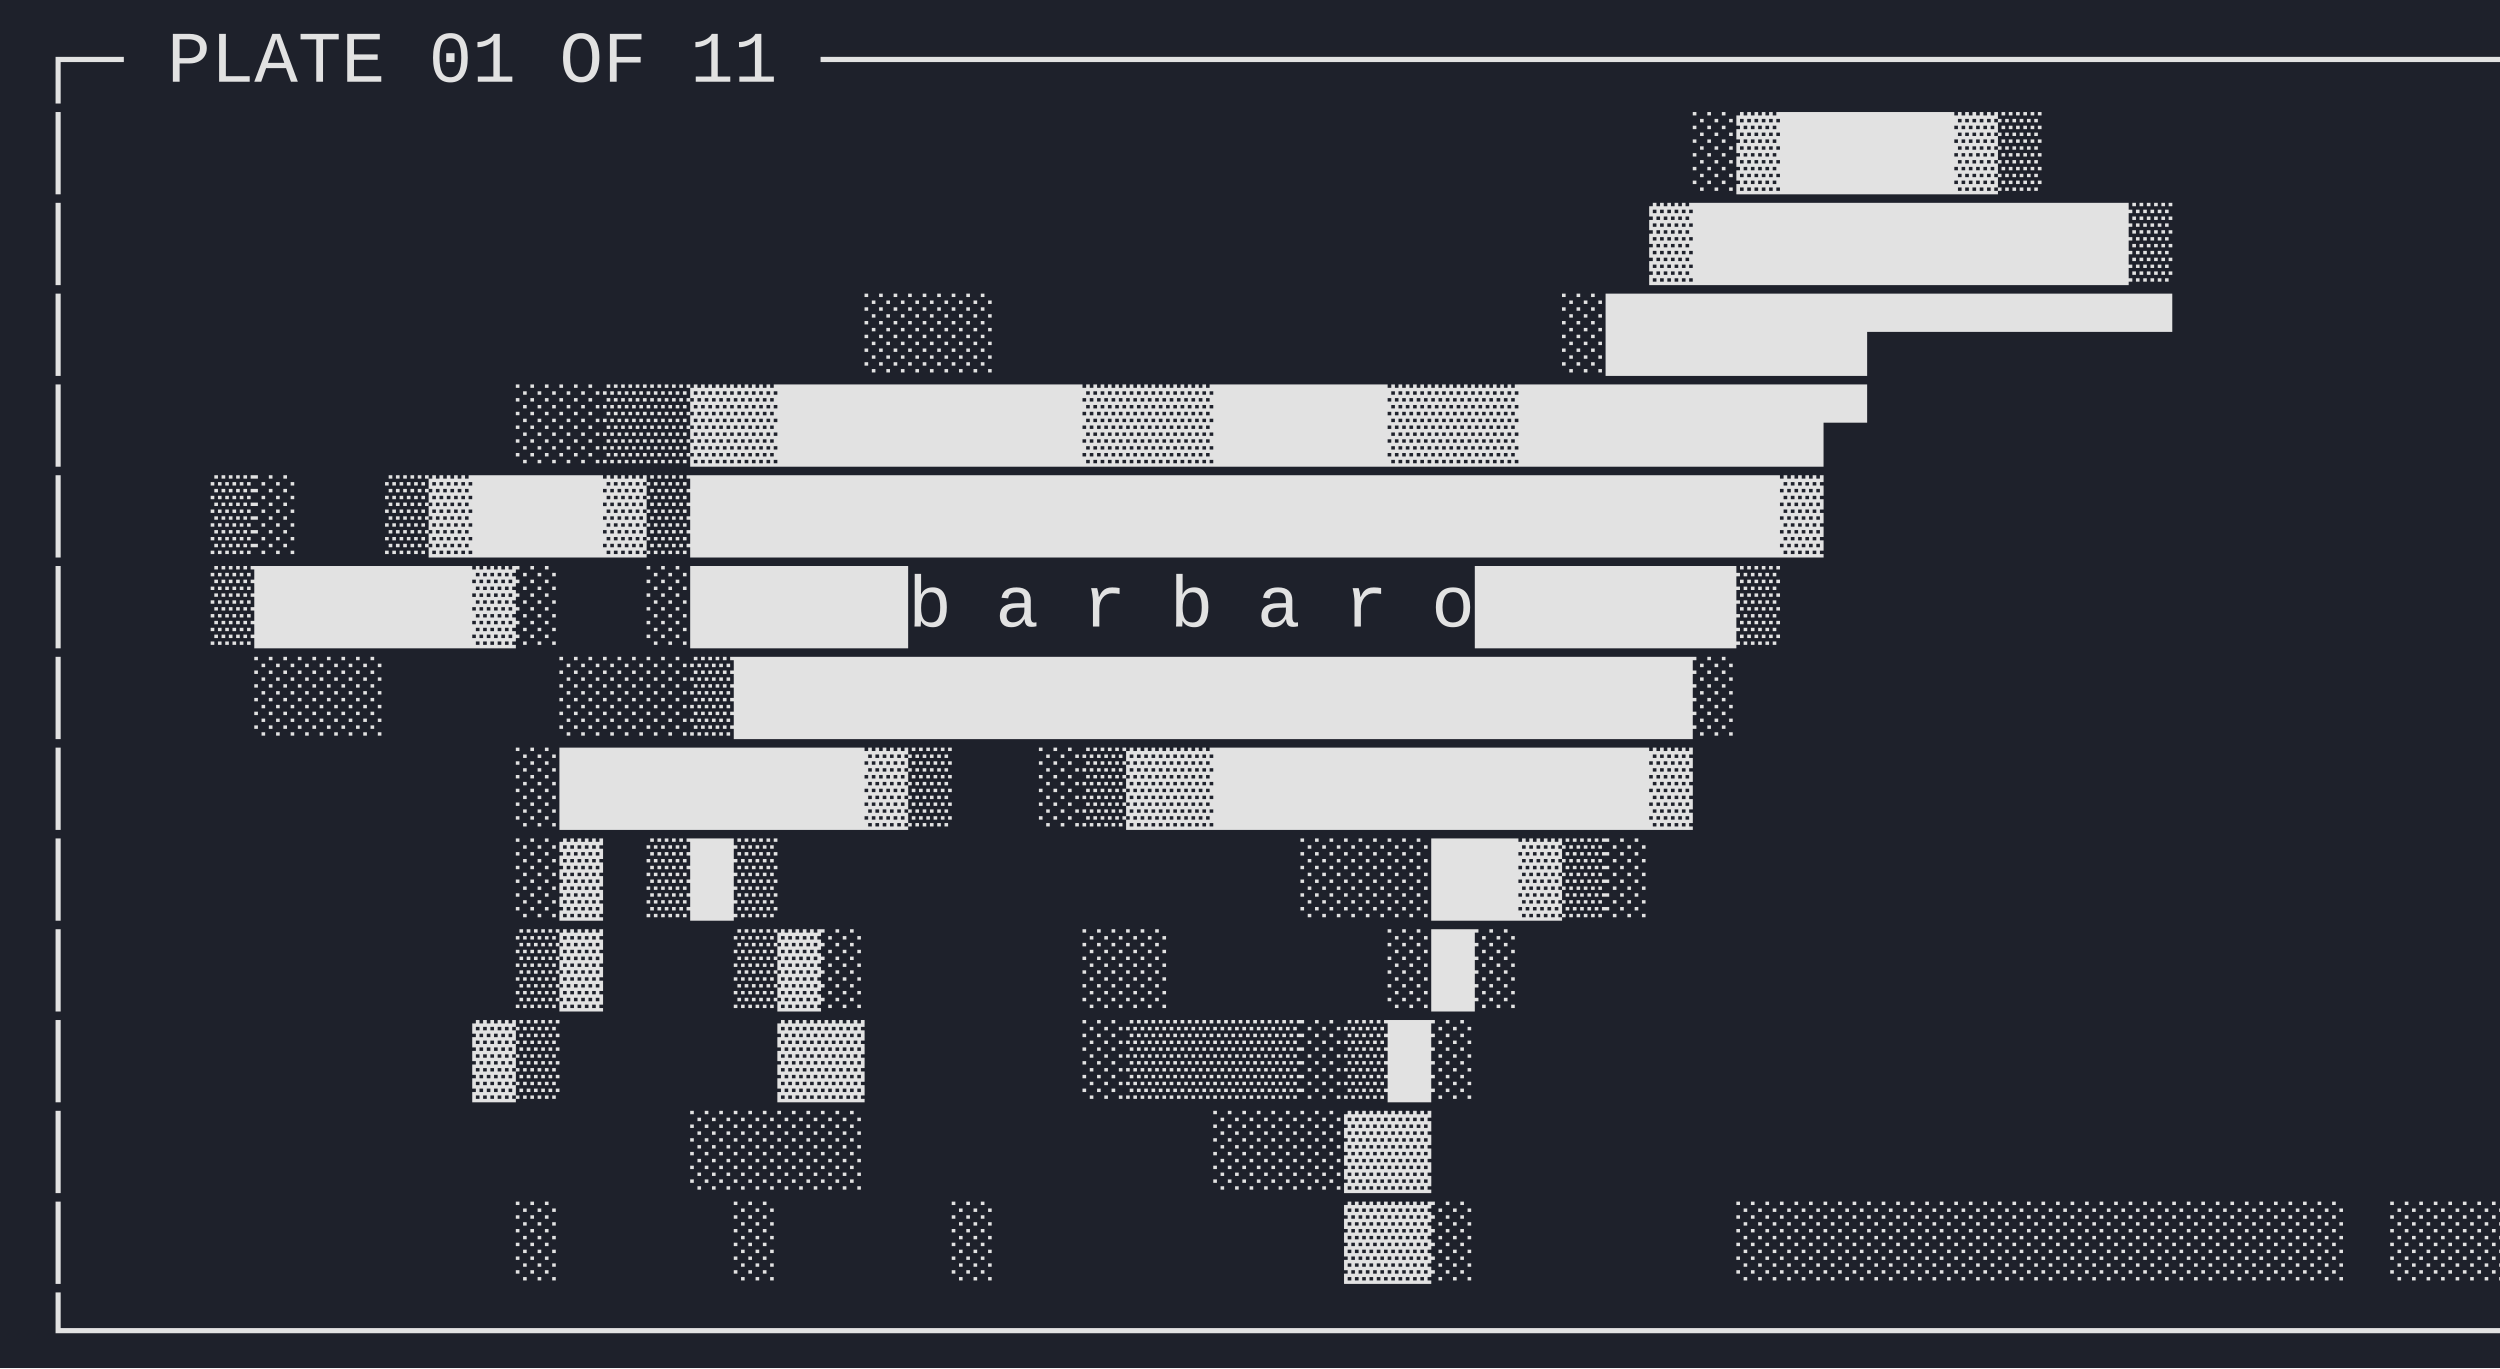
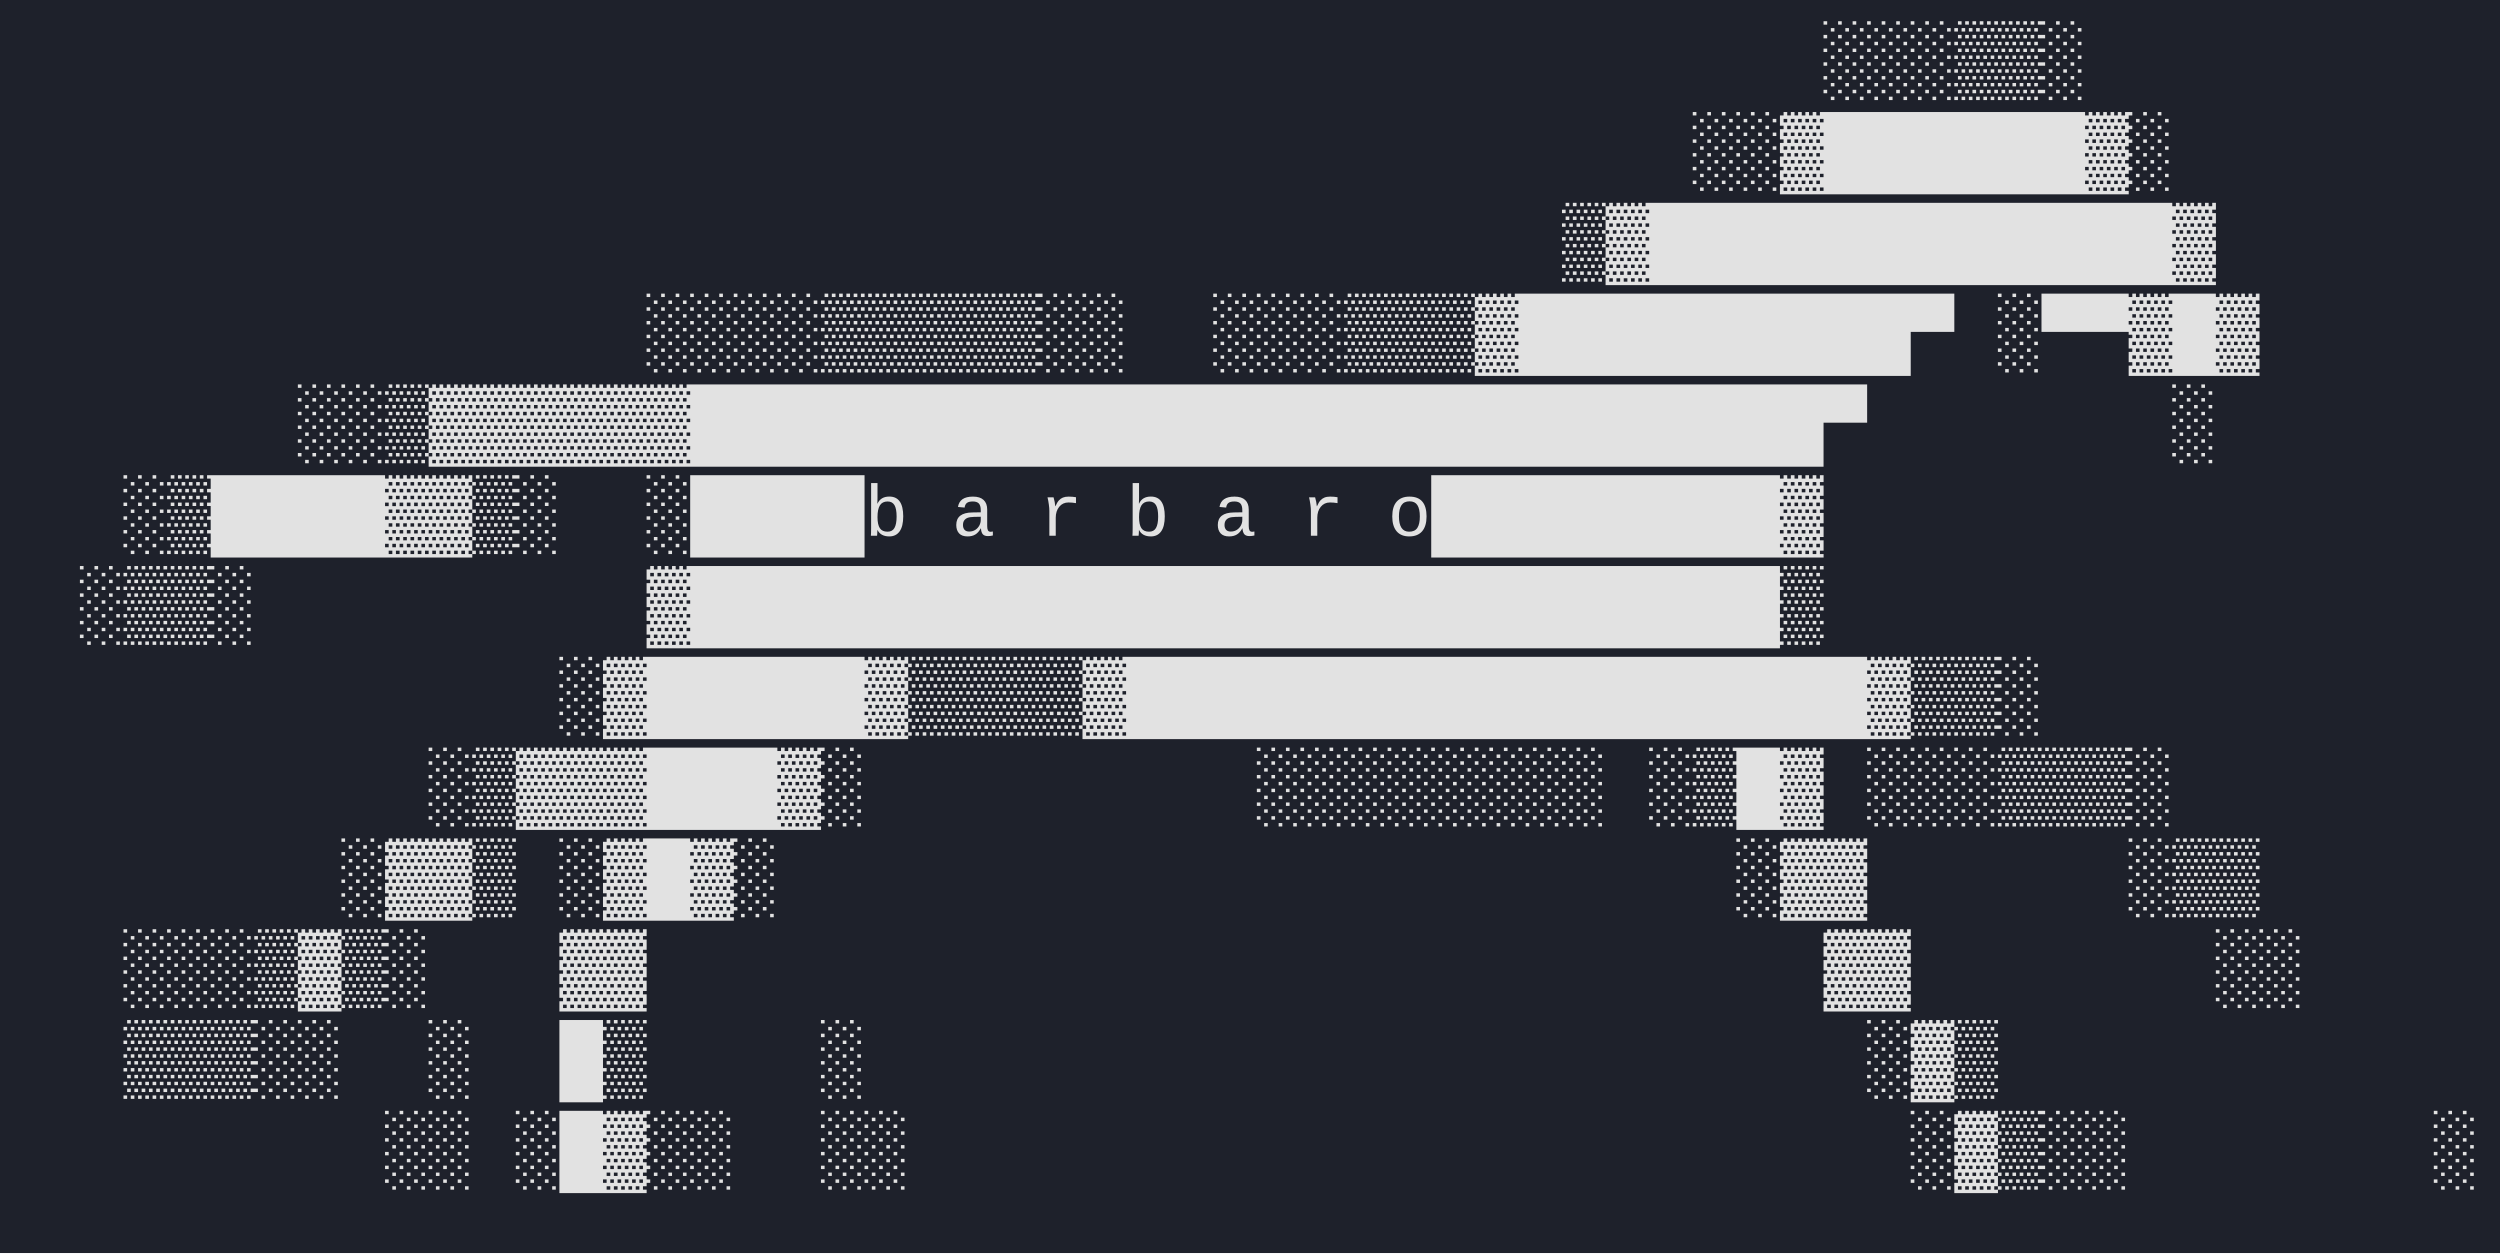
- <svg xmlns="http://www.w3.org/2000/svg" width="826" height="452" viewBox="0 0 826 452" role="img" aria-labelledby="title desc">
-   <style>
-     .motion {
-       animation: gallop 3300ms step-end 1 forwards;
-       color: #e2e2e2;
-       font-family: ui-monospace, SFMono-Regular, Menlo, Monaco, Consolas, 'Liberation Mono', monospace;
-       font-size: 24px;
-       font-variant-ligatures: none;
-       font-weight: 400;
-     }
-     @keyframes gallop {
-       0% { transform: translateY(-0px); }
-       3.03% { transform: translateY(-452px); }
-       6.061% { transform: translateY(-904px); }
-       9.091% { transform: translateY(-1356px); }
-       12.121% { transform: translateY(-1808px); }
-       15.152% { transform: translateY(-2260px); }
-       18.182% { transform: translateY(-2712px); }
-       21.212% { transform: translateY(-3164px); }
-       24.242% { transform: translateY(-3616px); }
-       27.273% { transform: translateY(-4068px); }
-       30.303% { transform: translateY(-4520px); }
-       33.333% { transform: translateY(-0px); }
-       36.364% { transform: translateY(-452px); }
-       39.394% { transform: translateY(-904px); }
-       42.424% { transform: translateY(-1356px); }
-       45.455% { transform: translateY(-1808px); }
-       48.485% { transform: translateY(-2260px); }
-       51.515% { transform: translateY(-2712px); }
-       54.545% { transform: translateY(-3164px); }
-       57.576% { transform: translateY(-3616px); }
-       60.606% { transform: translateY(-4068px); }
-       63.636% { transform: translateY(-4520px); }
-       66.667% { transform: translateY(-0px); }
-       69.697% { transform: translateY(-452px); }
-       72.727% { transform: translateY(-904px); }
-       75.758% { transform: translateY(-1356px); }
-       78.788% { transform: translateY(-1808px); }
-       81.818% { transform: translateY(-2260px); }
-       84.848% { transform: translateY(-2712px); }
-       87.879% { transform: translateY(-3164px); }
-       90.909% { transform: translateY(-3616px); }
-       93.939% { transform: translateY(-4068px); }
-       96.97% { transform: translateY(-4520px); }
-       100% { transform: translateY(-1356px); }
-     }
-     @media (prefers-reduced-motion: reduce) {
-       .motion {
-         animation: none;
-         transform: translateY(-1356px);
-       }
-     }
-   </style>
-   <rect width="826" height="452" fill="#1e212b" />
-   <defs>
-     <clipPath id="viewport">
-       <rect width="826" height="452" />
-     </clipPath>
-   </defs>
-   <g clip-path="url(#viewport)" fill="currentColor">
-     <g class="motion">
-       <g id="plate-01" data-frame="1" transform="translate(0 0)">
-         <text xml:space="preserve" aria-hidden="true">
-           <tspan x="12" y="27" textLength="812" lengthAdjust="spacing">┌─ PLATE 01 OF 11 ───────────────────────────────────────┐</tspan>
-           <tspan x="12" y="57" textLength="812" lengthAdjust="spacing">│                                     ░▓████▓▒           │</tspan>
-           <tspan x="12" y="87" textLength="812" lengthAdjust="spacing">│                                    ▓██████████▒        │</tspan>
-           <tspan x="12" y="117" textLength="812" lengthAdjust="spacing">│                  ░░░             ░██████▀▀▀▀▀▀▀        │</tspan>
-           <tspan x="12" y="147" textLength="812" lengthAdjust="spacing">│          ░░▒▒▓▓███████▓▓▓████▓▓▓███████▀               │</tspan>
-           <tspan x="12" y="177" textLength="812" lengthAdjust="spacing">│   ▒░  ▒▓███▓▒█████████████████████████▓                │</tspan>
-           <tspan x="12" y="207" textLength="812" lengthAdjust="spacing">│   ▒█████▓░  ░█████b a r b a r o██████▒                 │</tspan>
-           <tspan x="12" y="237" textLength="812" lengthAdjust="spacing">│    ░░░    ░░░▒██████████████████████░                  │</tspan>
-           <tspan x="12" y="267" textLength="812" lengthAdjust="spacing">│          ░███████▓▒  ░▒▓▓██████████▓                   │</tspan>
-           <tspan x="12" y="297" textLength="812" lengthAdjust="spacing">│          ░▓ ▒█▒            ░░░██▓▒░                    │</tspan>
-           <tspan x="12" y="327" textLength="812" lengthAdjust="spacing">│          ▒▓   ▒▓░     ░░     ░█░                       │</tspan>
-           <tspan x="12" y="357" textLength="812" lengthAdjust="spacing">│         ▓▒     ▓▓     ░▒▒▒▒░▒█░                        │</tspan>
-           <tspan x="12" y="387" textLength="812" lengthAdjust="spacing">│              ░░░░        ░░░▓▓                         │</tspan>
-           <tspan x="12" y="417" textLength="812" lengthAdjust="spacing">│          ░    ░    ░        ▓▓░      ░░░░░░░░░░░░░░ ░░░│</tspan>
-           <tspan x="12" y="447" textLength="812" lengthAdjust="spacing">└────────────────────────────────────────────────────────┘</tspan>
-         </text>
-       </g>
-       <g id="plate-02" data-frame="2" transform="translate(0 452)">
-         <text xml:space="preserve" aria-hidden="true">
-           <tspan x="12" y="27" textLength="812" lengthAdjust="spacing">┌─ PLATE 02 OF 11 ───────────────────────────────────────┐</tspan>
-           <tspan x="12" y="57" textLength="812" lengthAdjust="spacing">│                                     ▓██████▓░          │</tspan>
-           <tspan x="12" y="87" textLength="812" lengthAdjust="spacing">│                                    ▓██████████▒        │</tspan>
-           <tspan x="12" y="117" textLength="812" lengthAdjust="spacing">│                 ░░▒▒▒░░░░░       ░██████░░▀▀▀▀▀        │</tspan>
-           <tspan x="12" y="147" textLength="812" lengthAdjust="spacing">│            ░░░▒▓█████████████▓▓▓███████░               │</tspan>
-           <tspan x="12" y="177" textLength="812" lengthAdjust="spacing">│        ▒▓██▓▒▒████████████████████████▒                │</tspan>
-           <tspan x="12" y="207" textLength="812" lengthAdjust="spacing">│   ▓█▓▓███▓░  ░████b a r b a r o██████░                 │</tspan>
-           <tspan x="12" y="237" textLength="812" lengthAdjust="spacing">│    ▓██▒        ▒▓███████████████████▓                  │</tspan>
-           <tspan x="12" y="267" textLength="812" lengthAdjust="spacing">│                ░▓█▓██▒  ░▒▒▓▓██████▒                   │</tspan>
-           <tspan x="12" y="297" textLength="812" lengthAdjust="spacing">│               ▒██░ ▓█         ██▒▒▓▓░                  │</tspan>
-           <tspan x="12" y="327" textLength="812" lengthAdjust="spacing">│                 ░▒▒██▒░░     ▓█▒  ░▓█░                 │</tspan>
-           <tspan x="12" y="357" textLength="812" lengthAdjust="spacing">│                    █░ ▒▒▓▓░░▓▓ ░▒░░                 ░  │</tspan>
-           <tspan x="12" y="387" textLength="812" lengthAdjust="spacing">│                    ░  ▒▒▒▒▒░░             ░   ░░░░░░░░░│</tspan>
-           <tspan x="12" y="417" textLength="812" lengthAdjust="spacing">│                                           ░░  ░░░░░░░░░│</tspan>
-           <tspan x="12" y="447" textLength="812" lengthAdjust="spacing">└────────────────────────────────────────────────────────┘</tspan>
-         </text>
-       </g>
-       <g id="plate-03" data-frame="3" transform="translate(0 904)">
-         <text xml:space="preserve" aria-hidden="true">
-           <tspan x="12" y="27" textLength="812" lengthAdjust="spacing">┌─ PLATE 03 OF 11 ───────────────────────────────────────┐</tspan>
-           <tspan x="12" y="57" textLength="812" lengthAdjust="spacing">│                                     ░██████▒░          │</tspan>
-           <tspan x="12" y="87" textLength="812" lengthAdjust="spacing">│                                    ▒█████████▓▒        │</tspan>
-           <tspan x="12" y="117" textLength="812" lengthAdjust="spacing">│                  ░▒▒▒░░░░        ░▓█████▀░▀▀▀▀▀        │</tspan>
-           <tspan x="12" y="147" textLength="812" lengthAdjust="spacing">│               ░▒██████████▓▓▓▓▓▓███████▀               │</tspan>
-           <tspan x="12" y="177" textLength="812" lengthAdjust="spacing">│        ░▒▓▓██▒▓███████████████████████▓                │</tspan>
-           <tspan x="12" y="207" textLength="812" lengthAdjust="spacing">│   ░▓░▒██▓░▒▒▒ ▒███b a r b a r o███████                 │</tspan>
-           <tspan x="12" y="237" textLength="812" lengthAdjust="spacing">│    ▓█▓▒        ▒▓████████████████████▒                 │</tspan>
-           <tspan x="12" y="267" textLength="812" lengthAdjust="spacing">│                   ▒████▒░▒▓██████████▒                 │</tspan>
-           <tspan x="12" y="297" textLength="812" lengthAdjust="spacing">│                  ░██░▒█░      ▒██░░░░▒▓▓               │</tspan>
-           <tspan x="12" y="327" textLength="812" lengthAdjust="spacing">│                  ░░░▒▒██▓▒░    █░    ░▒░               │</tspan>
-           <tspan x="12" y="357" textLength="812" lengthAdjust="spacing">│                        ░░▒▒▓▓▒▓▓  ▒▒▒░                 │</tspan>
-           <tspan x="12" y="387" textLength="812" lengthAdjust="spacing">│░░                           ░░░                        │</tspan>
-           <tspan x="12" y="417" textLength="812" lengthAdjust="spacing">│░░                                                   ░░░│</tspan>
-           <tspan x="12" y="447" textLength="812" lengthAdjust="spacing">└────────────────────────────────────────────────────────┘</tspan>
-         </text>
-       </g>
-       <g id="plate-04" data-frame="4" transform="translate(0 1356)">
-         <text xml:space="preserve" aria-hidden="true">
-           <tspan x="12" y="27" textLength="812" lengthAdjust="spacing">┌─ PLATE 04 OF 11 ───────────────────────────────────────┐</tspan>
-           <tspan x="12" y="57" textLength="812" lengthAdjust="spacing">│                                      ░▓█████▓░         │</tspan>
-           <tspan x="12" y="87" textLength="812" lengthAdjust="spacing">│                                    ░▓█████████▓░       │</tspan>
-           <tspan x="12" y="117" textLength="812" lengthAdjust="spacing">│                   ░▒▒▒▒░░        ░▓██████▀▀▀▀▀▓█▀      │</tspan>
-           <tspan x="12" y="147" textLength="812" lengthAdjust="spacing">│               ░░▓█████████▓▓▓▒▒▒▓███████▀              │</tspan>
-           <tspan x="12" y="177" textLength="812" lengthAdjust="spacing">│       ░▓██████▒████████████████████████▓               │</tspan>
-           <tspan x="12" y="207" textLength="812" lengthAdjust="spacing">│     ░▓██▓▒░░░░ ▓██b a r b a r o████████░               │</tspan>
-           <tspan x="12" y="237" textLength="812" lengthAdjust="spacing">│   ░▓█▓░         ▒█████████████████████▓░░░             │</tspan>
-           <tspan x="12" y="267" textLength="812" lengthAdjust="spacing">│                   ░▒████▓▓▓███████████▓▓▒▒▓░           │</tspan>
-           <tspan x="12" y="297" textLength="812" lengthAdjust="spacing">│                      ███▓       ░░░▒▓▓▒   ░▒           │</tspan>
-           <tspan x="12" y="327" textLength="812" lengthAdjust="spacing">│                      ▒█▓▒▒▒▒▒▒░  ▒▒░░▒▒   ░▓           │</tspan>
-           <tspan x="12" y="357" textLength="812" lengthAdjust="spacing">│                       ▒█▒    ░▒▒  ░░      ░░           │</tspan>
-           <tspan x="12" y="387" textLength="812" lengthAdjust="spacing">│                ░░   ░  ░▓▓▒░                           │</tspan>
-           <tspan x="12" y="417" textLength="812" lengthAdjust="spacing">│                 ░░       ░▓▓▓░                         │</tspan>
-           <tspan x="12" y="447" textLength="812" lengthAdjust="spacing">└────────────────────────────────────────────────────────┘</tspan>
-         </text>
-       </g>
-       <g id="plate-05" data-frame="5" transform="translate(0 1808)">
-         <text xml:space="preserve" aria-hidden="true">
-           <tspan x="12" y="27" textLength="812" lengthAdjust="spacing">┌─ PLATE 05 OF 11 ───────────────────────────────────────┐</tspan>
-           <tspan x="12" y="57" textLength="812" lengthAdjust="spacing">│                                       ▒▓███▓▒          │</tspan>
-           <tspan x="12" y="87" textLength="812" lengthAdjust="spacing">│                                    ░▓█████████░        │</tspan>
-           <tspan x="12" y="117" textLength="812" lengthAdjust="spacing">│                   ░░░░           ░▓██████▓▀▓████░      │</tspan>
-           <tspan x="12" y="147" textLength="812" lengthAdjust="spacing">│              ░░░▓█████████▓▓▒▒░▒▓███████▀     ░▀       │</tspan>
-           <tspan x="12" y="177" textLength="812" lengthAdjust="spacing">│      ░▓█████▓▒▓████████████████████████▀               │</tspan>
-           <tspan x="12" y="207" textLength="812" lengthAdjust="spacing">│     ▓██▓▒░░░  ▓███b a r b a r o███████▓                │</tspan>
-           <tspan x="12" y="237" textLength="812" lengthAdjust="spacing">│    ▒█▓░       ░███████████████████████▓░░░             │</tspan>
-           <tspan x="12" y="267" textLength="812" lengthAdjust="spacing">│   ░░           ░████████▓█████████████████▓░           │</tspan>
-           <tspan x="12" y="297" textLength="812" lengthAdjust="spacing">│                 ░██▒  ▓█░      ░░░     ▒▓░░▒▒░         │</tspan>
-           <tspan x="12" y="327" textLength="812" lengthAdjust="spacing">│                ░██▒    ▓█▒░         ░▒▒▓     ░▓░       │</tspan>
-           <tspan x="12" y="357" textLength="812" lengthAdjust="spacing">│                ▓█░       ░▒▒▒▒░░    ░░         ▒       │</tspan>
-           <tspan x="12" y="387" textLength="812" lengthAdjust="spacing">│                 ▓▒          ░░░▒░                      │</tspan>
-           <tspan x="12" y="417" textLength="812" lengthAdjust="spacing">│                  ▓▒░░                                  │</tspan>
-           <tspan x="12" y="447" textLength="812" lengthAdjust="spacing">└────────────────────────────────────────────────────────┘</tspan>
-         </text>
-       </g>
-       <g id="plate-06" data-frame="6" transform="translate(0 2260)">
-         <text xml:space="preserve" aria-hidden="true">
-           <tspan x="12" y="27" textLength="812" lengthAdjust="spacing">┌─ PLATE 06 OF 11 ───────────────────────────────────────┐</tspan>
-           <tspan x="12" y="57" textLength="812" lengthAdjust="spacing">│                                        ░▒▓██▓░         │</tspan>
-           <tspan x="12" y="87" textLength="812" lengthAdjust="spacing">│                                     ░▓████████▓░    ░  │</tspan>
-           <tspan x="12" y="117" textLength="812" lengthAdjust="spacing">│                                   ▒█████████████▒      │</tspan>
-           <tspan x="12" y="147" textLength="812" lengthAdjust="spacing">│                ░░▒▓█▓▓▓▒▒▓▒▒▒▒▒▒▓████████▀  ░▀▀██░     │</tspan>
-           <tspan x="12" y="177" textLength="812" lengthAdjust="spacing">│      ▒▓████▓▓▓██████████████████████████░              │</tspan>
-           <tspan x="12" y="207" textLength="812" lengthAdjust="spacing">│   ░▓██▓▒░░   ▒████b a r b a r o████████░               │</tspan>
-           <tspan x="12" y="237" textLength="812" lengthAdjust="spacing">│   ██▒        ▒█████████████████████████▒░░░            │</tspan>
-           <tspan x="12" y="267" textLength="812" lengthAdjust="spacing">│  ░▓          ▒███████▒▒▓█████████████████▓▒█░          │</tspan>
-           <tspan x="12" y="297" textLength="812" lengthAdjust="spacing">│             ▒██▓░ ▒██      ░░░░░░░    ░▒▓▓▒█           │</tspan>
-           <tspan x="12" y="327" textLength="812" lengthAdjust="spacing">│           ▓██▒     ██                     ▓█▓░         │</tspan>
-           <tspan x="12" y="357" textLength="812" lengthAdjust="spacing">│          ▒█░       ▒█░                    ▒░ ░▒▓▒▒░    │</tspan>
-           <tspan x="12" y="387" textLength="812" lengthAdjust="spacing">│ ░       ▒█          ▒█░                         ░░░    │</tspan>
-           <tspan x="12" y="417" textLength="812" lengthAdjust="spacing">│         ▓█░          ░█▒░░                            ░│</tspan>
-           <tspan x="12" y="447" textLength="812" lengthAdjust="spacing">└────────────────────────────────────────────────────────┘</tspan>
-         </text>
-       </g>
-       <g id="plate-07" data-frame="7" transform="translate(0 2712)">
-         <text xml:space="preserve" aria-hidden="true">
-           <tspan x="12" y="27" textLength="812" lengthAdjust="spacing">┌─ PLATE 07 OF 11 ───────────────────────────────────────┐</tspan>
-           <tspan x="12" y="57" textLength="812" lengthAdjust="spacing">│                                         ░░░▒▒░         │</tspan>
-           <tspan x="12" y="87" textLength="812" lengthAdjust="spacing">│                                      ░░▓██████▓░       │</tspan>
-           <tspan x="12" y="117" textLength="812" lengthAdjust="spacing">│                                   ▒▓████████████▓      │</tspan>
-           <tspan x="12" y="147" textLength="812" lengthAdjust="spacing">│              ░░░░▒▒▒▒▒░░  ░░░▒▒▒▓█████████▀ ░▀▀▓█▓     │</tspan>
-           <tspan x="12" y="177" textLength="812" lengthAdjust="spacing">│      ░░▒▓▓▓▓▓▓██████████████████████████▀       ░      │</tspan>
-           <tspan x="12" y="207" textLength="812" lengthAdjust="spacing">│  ░▒████▓▓▒░  ░████b a r b a r o████████▓               │</tspan>
-           <tspan x="12" y="237" textLength="812" lengthAdjust="spacing">│ ░▒▒░         ▓█████████████████████████▒               │</tspan>
-           <tspan x="12" y="267" textLength="812" lengthAdjust="spacing">│            ░▓█████▓▒▒▒▒▓█████████████████▓▒▒░          │</tspan>
-           <tspan x="12" y="297" textLength="812" lengthAdjust="spacing">│         ░▒▓▓▓███▓░         ░░░░░░░░ ░▒█▓ ░░░▒▒▒░       │</tspan>
-           <tspan x="12" y="327" textLength="812" lengthAdjust="spacing">│       ░▓▓▒ ░▓█▓░                      ░▓▓      ░▒▒     │</tspan>
-           <tspan x="12" y="357" textLength="812" lengthAdjust="spacing">│  ░░░▒▓▒░   ▓▓                           ▓▓       ░░    │</tspan>
-           <tspan x="12" y="387" textLength="812" lengthAdjust="spacing">│  ▒▒▒░░  ░  █▒    ░                       ░▓▒           │</tspan>
-           <tspan x="12" y="417" textLength="812" lengthAdjust="spacing">│        ░░ ░█▓░░  ░░                       ░▓▒░░       ░│</tspan>
-           <tspan x="12" y="447" textLength="812" lengthAdjust="spacing">└────────────────────────────────────────────────────────┘</tspan>
-         </text>
-       </g>
-       <g id="plate-08" data-frame="8" transform="translate(0 3164)">
-         <text xml:space="preserve" aria-hidden="true">
-           <tspan x="12" y="27" textLength="812" lengthAdjust="spacing">┌─ PLATE 08 OF 11 ───────────────────────────────────────┐</tspan>
-           <tspan x="12" y="57" textLength="812" lengthAdjust="spacing">│                                         ░░ ░▒░         │</tspan>
-           <tspan x="12" y="87" textLength="812" lengthAdjust="spacing">│                                       ░▒██▓▓██▓░       │</tspan>
-           <tspan x="12" y="117" textLength="812" lengthAdjust="spacing">│                                   ░▓████████████▒      │</tspan>
-           <tspan x="12" y="147" textLength="812" lengthAdjust="spacing">│             ░░░▒▒▒▒▒▒▒░░░░░░░▒▒▒▓█████████▀▀░▀▀▓██░    │</tspan>
-           <tspan x="12" y="177" textLength="812" lengthAdjust="spacing">│  ░░░░░░▒▒▓▓█▓▒▓██████████████████████████▀       ▀     │</tspan>
-           <tspan x="12" y="207" textLength="812" lengthAdjust="spacing">│ ░▓███████▓▒░ ░████b a r b a r o█████████░              │</tspan>
-           <tspan x="12" y="237" textLength="812" lengthAdjust="spacing">│      ░       ▓██████████████████████████░              │</tspan>
-           <tspan x="12" y="267" textLength="812" lengthAdjust="spacing">│          ░░▒▓████▓░░░░▒▓█████████████████▒░            │</tspan>
-           <tspan x="12" y="297" textLength="812" lengthAdjust="spacing">│       ░▒▓▓▓███▒           ░░░░░░▒▒░▒█▓ ░░▒▓▓▒░         │</tspan>
-           <tspan x="12" y="327" textLength="812" lengthAdjust="spacing">│  ▒▒▒▓▒▒░ ░█▓░                       █▒      ░░░░░░     │</tspan>
-           <tspan x="12" y="357" textLength="812" lengthAdjust="spacing">│  ░░░    ▒▓░                         █▒          ░░ ░   │</tspan>
-           <tspan x="12" y="387" textLength="812" lengthAdjust="spacing">│      ░▒▓▒                           ▒▓                 │</tspan>
-           <tspan x="12" y="417" textLength="812" lengthAdjust="spacing">│     ░▓▒                              ▓░                │</tspan>
-           <tspan x="12" y="447" textLength="812" lengthAdjust="spacing">└────────────────────────────────────────────────────────┘</tspan>
-         </text>
-       </g>
-       <g id="plate-09" data-frame="9" transform="translate(0 3616)">
-         <text xml:space="preserve" aria-hidden="true">
-           <tspan x="12" y="27" textLength="812" lengthAdjust="spacing">┌─ PLATE 09 OF 11 ───────────────────────────────────────┐</tspan>
-           <tspan x="12" y="57" textLength="812" lengthAdjust="spacing">│                                         ▒▓▓█▓▓░        │</tspan>
-           <tspan x="12" y="87" textLength="812" lengthAdjust="spacing">│                                    ░░░▒▓███████▒       │</tspan>
-           <tspan x="12" y="117" textLength="812" lengthAdjust="spacing">│                                   ▒▓█████████████▒     │</tspan>
-           <tspan x="12" y="147" textLength="812" lengthAdjust="spacing">│            ▒▒▒▓▓▓▓▓▓▓▓▒▒▒░▒▒▒▒▒▒▓█████████▓▀░▀▀▀▓█▀    │</tspan>
-           <tspan x="12" y="177" textLength="812" lengthAdjust="spacing">│  ▒▓▒▓▓▒▒▓██▓▒▒███████████████████████████▀             │</tspan>
-           <tspan x="12" y="207" textLength="812" lengthAdjust="spacing">│    ▒▓██▓▓▒   ▒████b a r b a r o█████████░              │</tspan>
-           <tspan x="12" y="237" textLength="812" lengthAdjust="spacing">│              ▓█████████████████████████▒               │</tspan>
-           <tspan x="12" y="267" textLength="812" lengthAdjust="spacing">│         ░▓███████▓▒   ░▒▓██████████████▓               │</tspan>
-           <tspan x="12" y="297" textLength="812" lengthAdjust="spacing">│        ▓██▓▓▒░             ░░░░▒██▓░░░▒██▒             │</tspan>
-           <tspan x="12" y="327" textLength="812" lengthAdjust="spacing">│   ░▓▓▓█▓░░                     ▓▓░      ░▓▓▒           │</tspan>
-           <tspan x="12" y="357" textLength="812" lengthAdjust="spacing">│   ░░▒░                        █▓          ░▓▓░         │</tspan>
-           <tspan x="12" y="387" textLength="812" lengthAdjust="spacing">│                             ░▓░             ░▒▓▒░░     │</tspan>
-           <tspan x="12" y="417" textLength="812" lengthAdjust="spacing">│                             ▓▓            ▒    ░▓▒     │</tspan>
-           <tspan x="12" y="447" textLength="812" lengthAdjust="spacing">└────────────────────────────────────────────────────────┘</tspan>
-         </text>
-       </g>
-       <g id="plate-10" data-frame="10" transform="translate(0 4068)">
-         <text xml:space="preserve" aria-hidden="true">
-           <tspan x="12" y="27" textLength="812" lengthAdjust="spacing">┌─ PLATE 10 OF 11 ───────────────────────────────────────┐</tspan>
-           <tspan x="12" y="57" textLength="812" lengthAdjust="spacing">│                                       ▒▒▓███▒          │</tspan>
-           <tspan x="12" y="87" textLength="812" lengthAdjust="spacing">│                                    ░░▓████████▒        │</tspan>
-           <tspan x="12" y="117" textLength="812" lengthAdjust="spacing">│                 ░░░░░            ░▓███████▀▓████░      │</tspan>
-           <tspan x="12" y="147" textLength="812" lengthAdjust="spacing">│   ░░     ░▒▓▓▓██████████▓▓▓▓▓▒▒▒▓███████▀     ░░       │</tspan>
-           <tspan x="12" y="177" textLength="812" lengthAdjust="spacing">│   ░▓███████▓░▓█████████████████████████▀               │</tspan>
-           <tspan x="12" y="207" textLength="812" lengthAdjust="spacing">│     ▓▓▓▓▒░   ░████b a r b a r o███████░                │</tspan>
-           <tspan x="12" y="237" textLength="812" lengthAdjust="spacing">│           ▒▒▒▒███████████████████████▒                 │</tspan>
-           <tspan x="12" y="267" textLength="812" lengthAdjust="spacing">│          █▓▓██▓▓▓▓▒░  ░▒▓▓██████████▒                  │</tspan>
-           <tspan x="12" y="297" textLength="812" lengthAdjust="spacing">│        ░▓░  ▒▒                █████░                   │</tspan>
-           <tspan x="12" y="327" textLength="812" lengthAdjust="spacing">│      ▓▒▒░   ░█               ▓█░ █▓                    │</tspan>
-           <tspan x="12" y="357" textLength="812" lengthAdjust="spacing">│             ▒░        ░░░░░░▓▓   ▓▓                    │</tspan>
-           <tspan x="12" y="387" textLength="812" lengthAdjust="spacing">│░                     ░▒▒▒░░░░    ░█                   ░│</tspan>
-           <tspan x="12" y="417" textLength="812" lengthAdjust="spacing">│░                                  █▓▒░                 │</tspan>
-           <tspan x="12" y="447" textLength="812" lengthAdjust="spacing">└────────────────────────────────────────────────────────┘</tspan>
-         </text>
-       </g>
-       <g id="plate-11" data-frame="11" transform="translate(0 4520)">
-         <text xml:space="preserve" aria-hidden="true">
-           <tspan x="12" y="27" textLength="812" lengthAdjust="spacing">┌─ PLATE 11 OF 11 ───────────────────────────────────────┐</tspan>
-           <tspan x="12" y="57" textLength="812" lengthAdjust="spacing">│                                      ░███████▓         │</tspan>
-           <tspan x="12" y="87" textLength="812" lengthAdjust="spacing">│                                    ▒▒██████████▓░      │</tspan>
-           <tspan x="12" y="117" textLength="812" lengthAdjust="spacing">│                  ░▒▒▒▒▒░░        ░▓██████▓░░▀▀▀▀▀      │</tspan>
-           <tspan x="12" y="147" textLength="812" lengthAdjust="spacing">│    ░▒▒▒▒▒▒▒▒▒▓▓▓██████████▓▓▓▒▒▒▓████████              │</tspan>
-           <tspan x="12" y="177" textLength="812" lengthAdjust="spacing">│    ▒█████████▓▒█████████████████████████░              │</tspan>
-           <tspan x="12" y="207" textLength="812" lengthAdjust="spacing">│     ▒███▓▒░    ▓██b a r b a r o███████▓                │</tspan>
-           <tspan x="12" y="237" textLength="812" lengthAdjust="spacing">│              ░ ░██████████████████████                 │</tspan>
-           <tspan x="12" y="267" textLength="812" lengthAdjust="spacing">│              ▓██▒██▓▒   ░░▒▒▓▓▓█████▓                  │</tspan>
-           <tspan x="12" y="297" textLength="812" lengthAdjust="spacing">│               ░▓▓██░          ▒█▓█▓                    │</tspan>
-           <tspan x="12" y="327" textLength="812" lengthAdjust="spacing">│                 █░░▒▒▓▒     ▓██░ █▓                    │</tspan>
-           <tspan x="12" y="357" textLength="812" lengthAdjust="spacing">│                 ▓░   ░█░  ░▒▒░░░▒▒░                    │</tspan>
-           <tspan x="12" y="387" textLength="812" lengthAdjust="spacing">│                          ▒▓░                           │</tspan>
-           <tspan x="12" y="417" textLength="812" lengthAdjust="spacing">│                         ░█░                            │</tspan>
-           <tspan x="12" y="447" textLength="812" lengthAdjust="spacing">└────────────────────────────────────────────────────────┘</tspan>
-         </text>
-       </g>
-     </g>
-   </g>
+ <svg xmlns="http://www.w3.org/2000/svg" width="826" height="414" viewBox="0 0 826 414" role="img" aria-labelledby="title desc">
+   <rect width="826" height="414" fill="#1e212b" />
+   <text xml:space="preserve" aria-hidden="true" fill="#e2e2e2" font-family="ui-monospace, SFMono-Regular, Menlo, Monaco, Consolas, 'Liberation Mono', monospace" font-size="24px" font-variant-ligatures="none" font-weight="400">
+     <tspan x="12" y="27" textLength="812" lengthAdjust="spacing">                                         ░░░▒▒░         </tspan>
+     <tspan x="12" y="57" textLength="812" lengthAdjust="spacing">                                      ░░▓██████▓░       </tspan>
+     <tspan x="12" y="87" textLength="812" lengthAdjust="spacing">                                   ▒▓████████████▓      </tspan>
+     <tspan x="12" y="117" textLength="812" lengthAdjust="spacing">              ░░░░▒▒▒▒▒░░  ░░░▒▒▒▓█████████▀ ░▀▀▓█▓     </tspan>
+     <tspan x="12" y="147" textLength="812" lengthAdjust="spacing">      ░░▒▓▓▓▓▓▓██████████████████████████▀       ░      </tspan>
+     <tspan x="12" y="177" textLength="812" lengthAdjust="spacing">  ░▒████▓▓▒░  ░████b a r b a r o████████▓               </tspan>
+     <tspan x="12" y="207" textLength="812" lengthAdjust="spacing"> ░▒▒░         ▓█████████████████████████▒               </tspan>
+     <tspan x="12" y="237" textLength="812" lengthAdjust="spacing">            ░▓█████▓▒▒▒▒▓█████████████████▓▒▒░          </tspan>
+     <tspan x="12" y="267" textLength="812" lengthAdjust="spacing">         ░▒▓▓▓███▓░         ░░░░░░░░ ░▒█▓ ░░░▒▒▒░       </tspan>
+     <tspan x="12" y="297" textLength="812" lengthAdjust="spacing">       ░▓▓▒ ░▓█▓░                      ░▓▓      ░▒▒     </tspan>
+     <tspan x="12" y="327" textLength="812" lengthAdjust="spacing">  ░░░▒▓▒░   ▓▓                           ▓▓       ░░    </tspan>
+     <tspan x="12" y="357" textLength="812" lengthAdjust="spacing">  ▒▒▒░░  ░  █▒    ░                       ░▓▒           </tspan>
+     <tspan x="12" y="387" textLength="812" lengthAdjust="spacing">        ░░ ░█▓░░  ░░                       ░▓▒░░       ░</tspan>
+   </text>
</svg>
